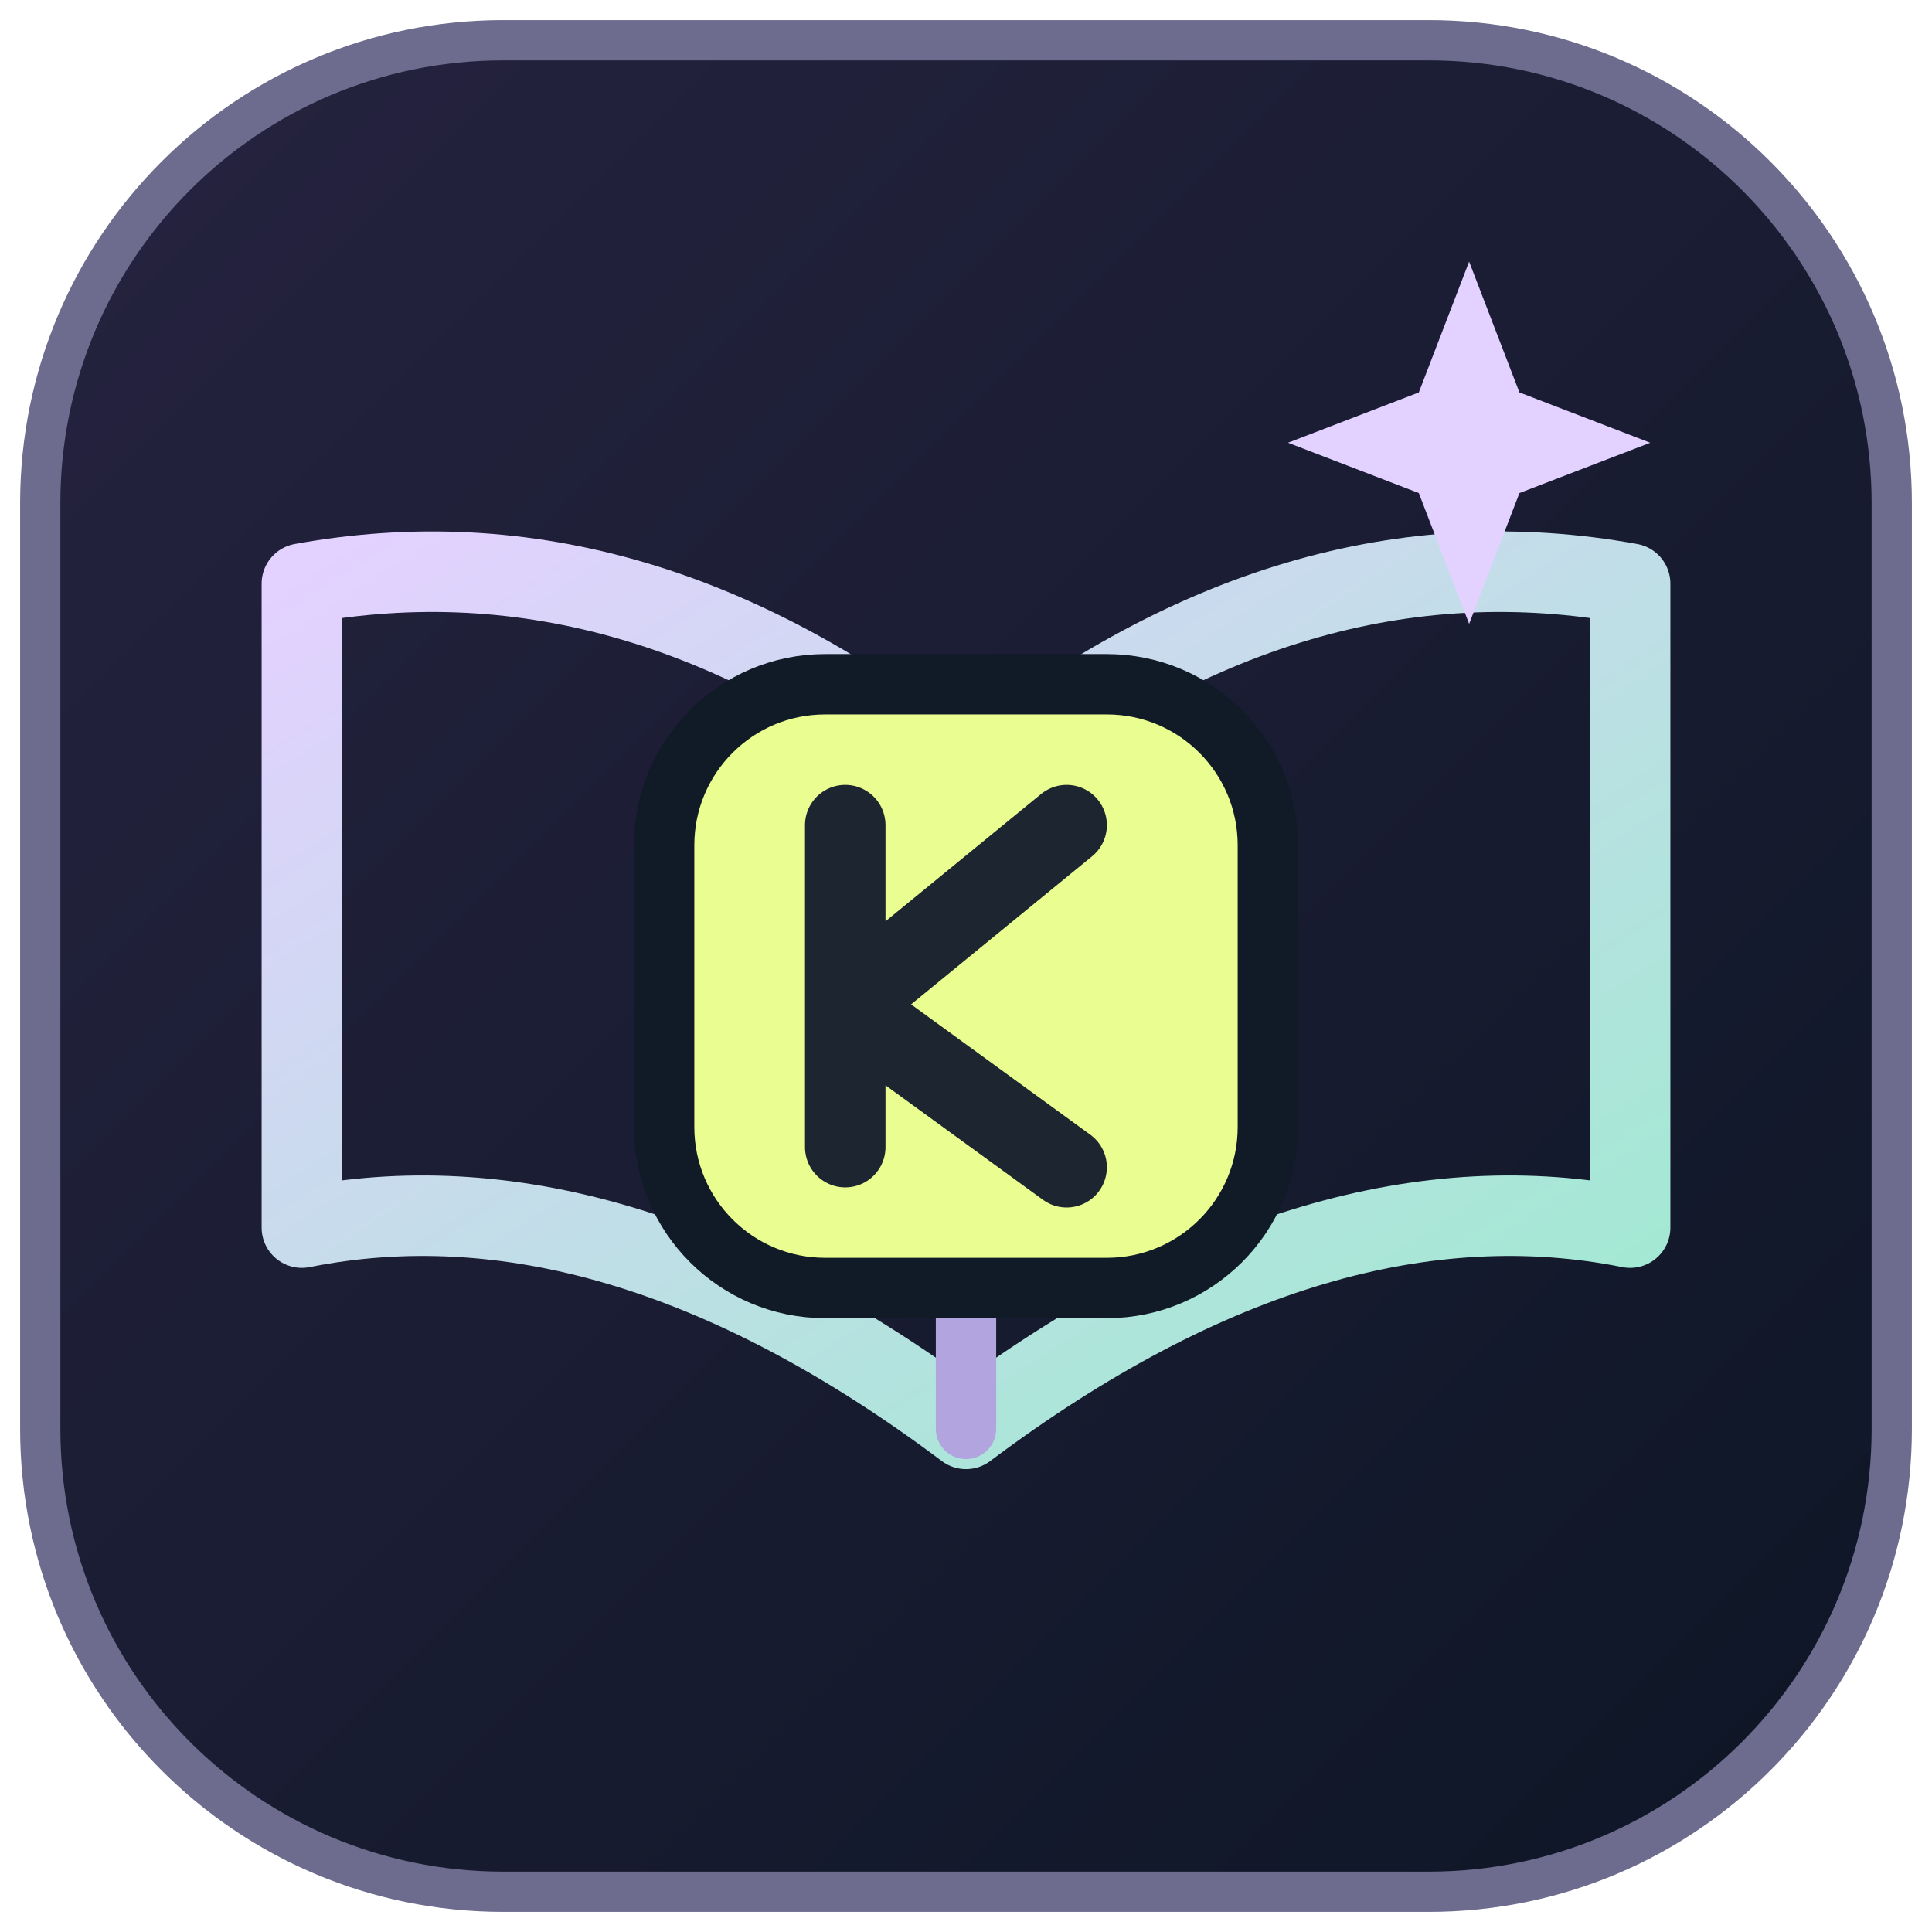
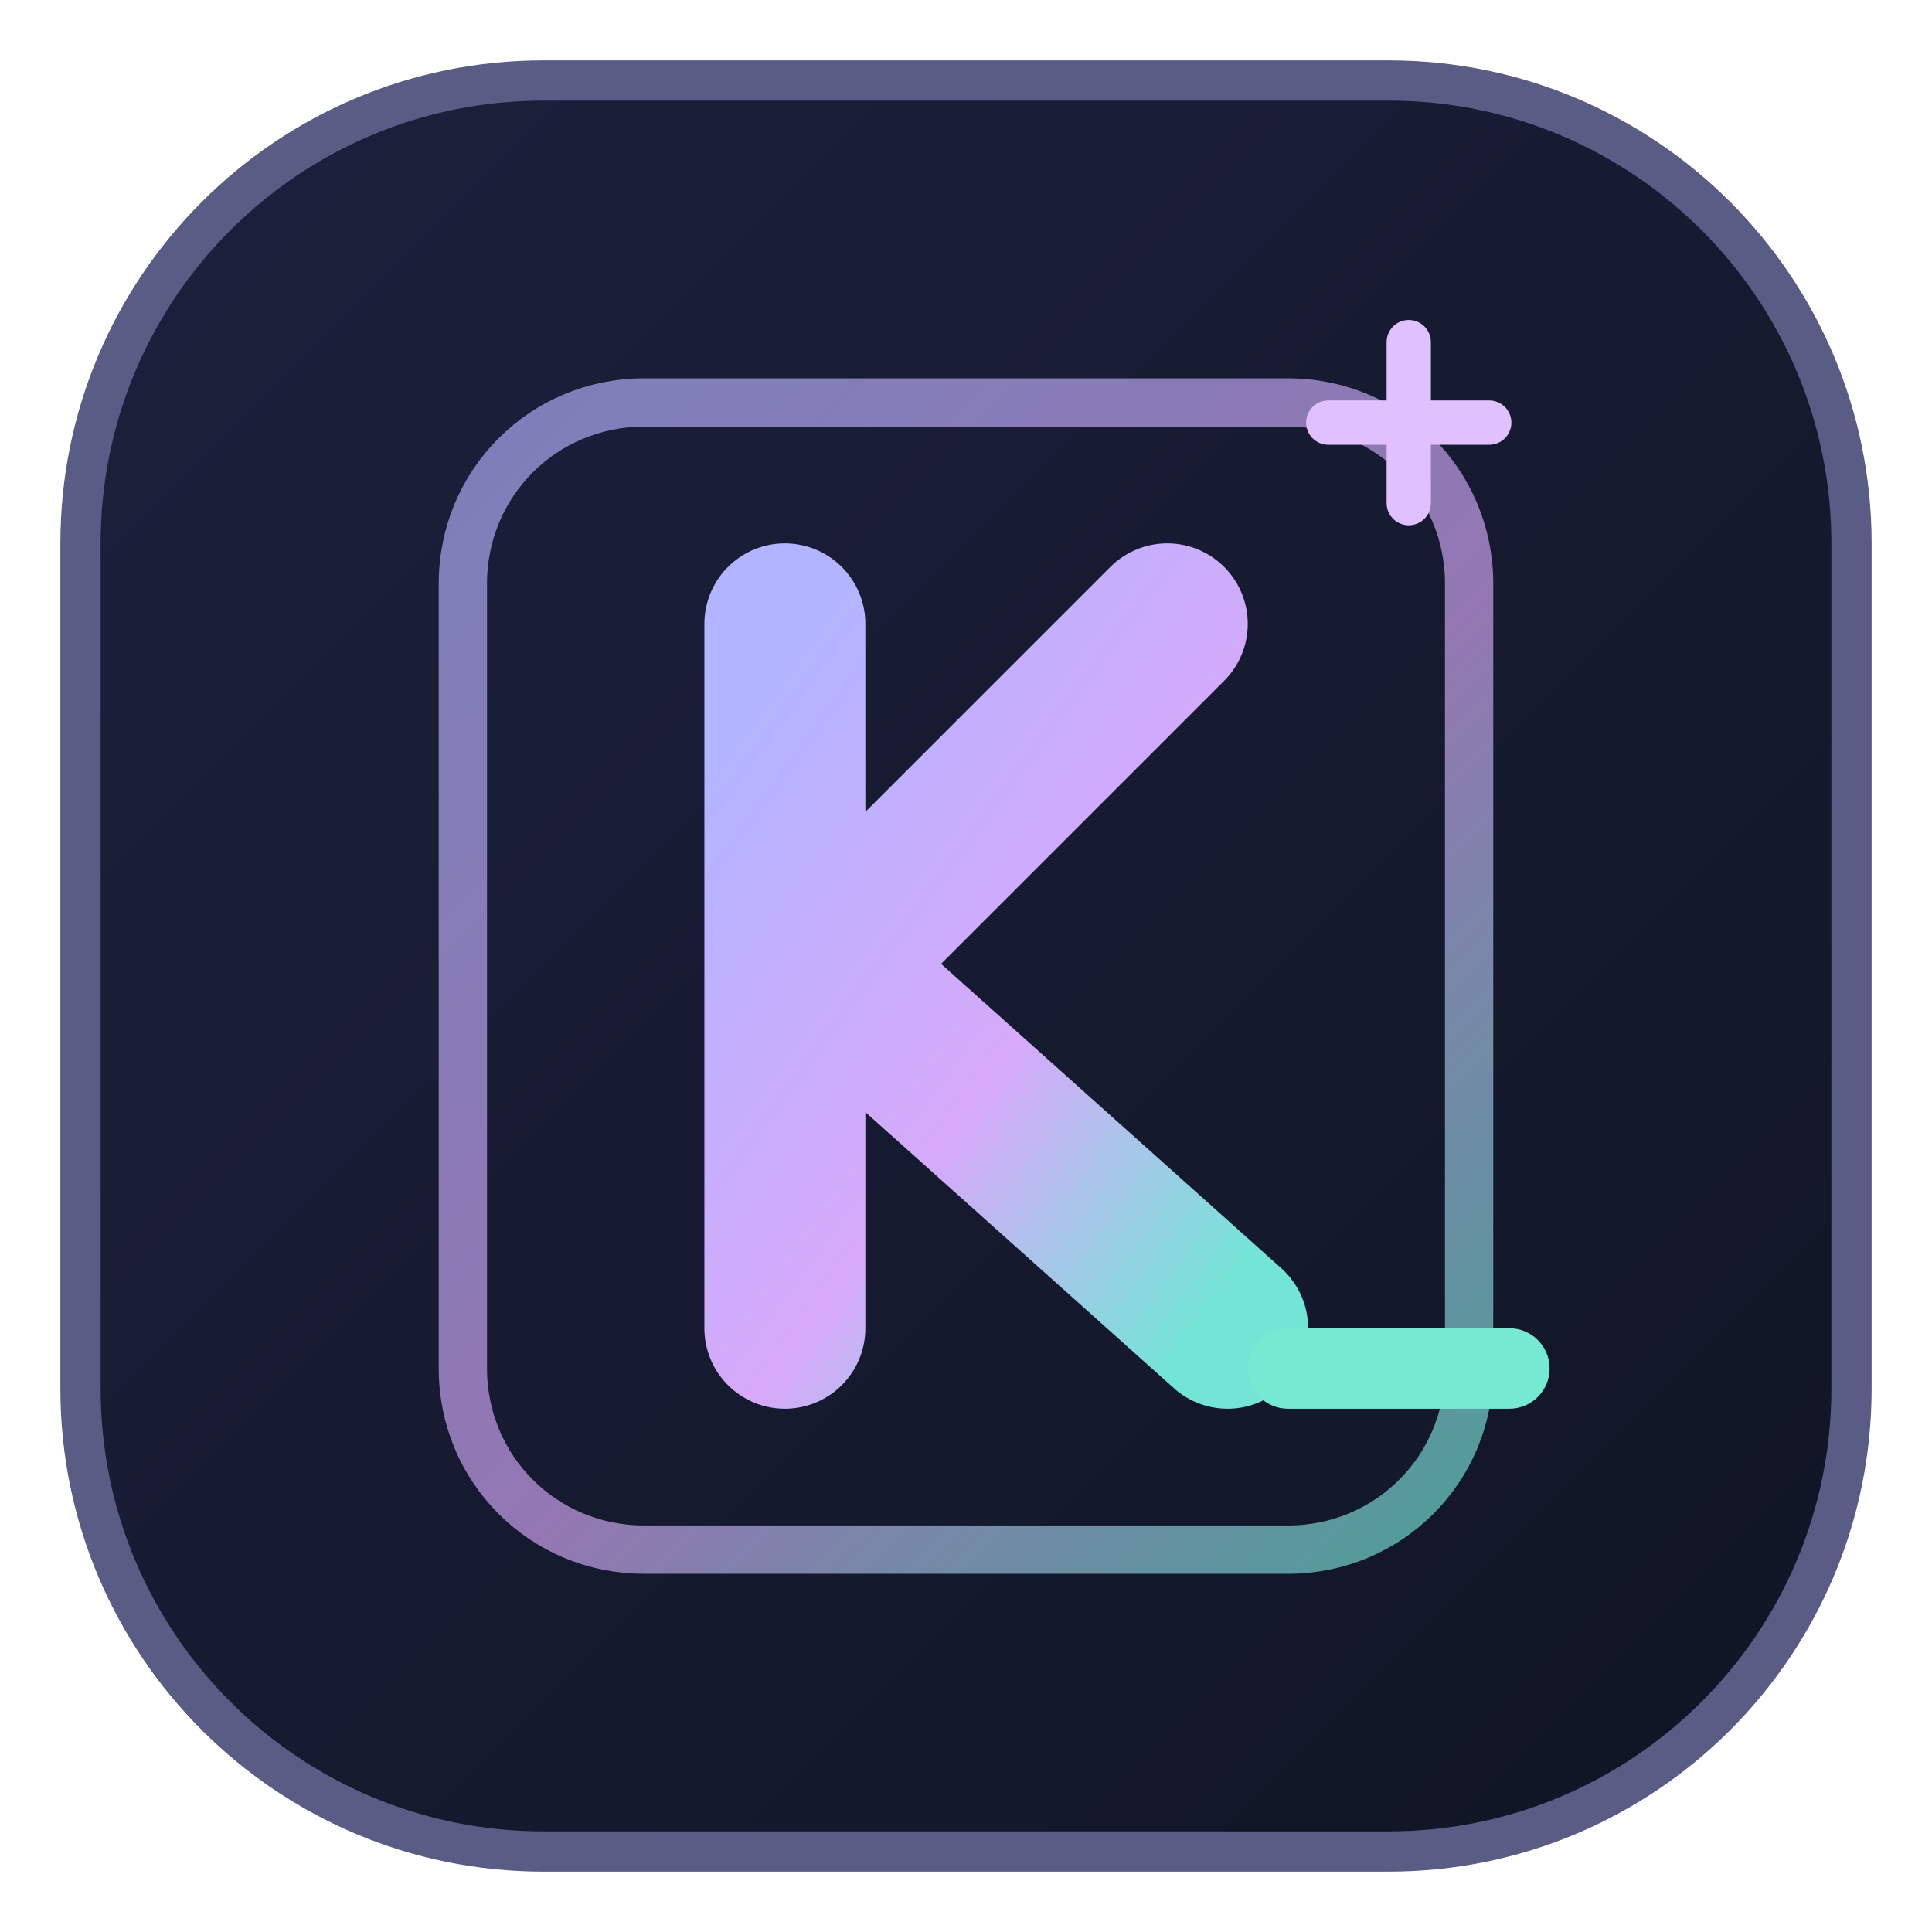
<svg xmlns="http://www.w3.org/2000/svg" viewBox="0 0 96 96" role="img" aria-labelledby="title desc">
  <defs>
-     <linearGradient id="bg" x1="0" x2="1" y1="0" y2="1">
-       <stop stop-color="#262340" />
-       <stop offset="1" stop-color="#0d1625" />
+     <linearGradient id="rim" x1=".08" y1="0" x2=".95" y2="1">
+       <stop stop-color="#b3b4ff" />
+       <stop offset=".56" stop-color="#d7a9fa" />
+       <stop offset="1" stop-color="#73e5d6" />
    </linearGradient>
-     <linearGradient id="page" x1="0" y1="0" x2="1" y2="1">
-       <stop stop-color="#e3d1ff" />
-       <stop offset="1" stop-color="#9debcf" />
+     <linearGradient id="face" x1="0" y1="0" x2="1" y2="1">
+       <stop stop-color="#1d203d" />
+       <stop offset="1" stop-color="#101524" />
    </linearGradient>
  </defs>
-   <rect x="2" y="2" width="92" height="92" rx="23" fill="url(#bg)" stroke="#6d6c8e" stroke-width="2" />
-   <path d="M15 61V29c11-2 22 1 33 10 11-9 22-12 33-10v32c-10-2-21 1-33 10-12-9-23-12-33-10Z" fill="none" stroke="url(#page)" stroke-width="4" stroke-linejoin="round" />
-   <path d="M48 39v32" stroke="#b2a5df" stroke-width="3" stroke-linecap="round" />
-   <rect x="33" y="34" width="30" height="30" rx="8" fill="#eafd91" stroke="#111b27" stroke-width="3" />
-   <path d="M42 41v16m0-7 11-9m-11 9 11 8" stroke="#1c2530" stroke-width="4" stroke-linecap="round" stroke-linejoin="round" />
-   <path d="m73 13 2.5 6.5L82 22l-6.5 2.5L73 31l-2.5-6.5L64 22l6.5-2.5Z" fill="#e3d1ff" />
+   <rect x="4" y="4" width="88" height="88" rx="23" fill="url(#face)" stroke="#595c85" stroke-width="2" />
+   <path d="M23 68V29c0-5 4-9 9-9h32c5 0 9 4 9 9v39c0 5-4 9-9 9H32c-5 0-9-4-9-9Z" fill="none" stroke="url(#rim)" stroke-width="2.4" opacity=".65" />
+   <path d="M39 31v35M39 50l19-19M42 49l19 17" fill="none" stroke="url(#rim)" stroke-width="8" stroke-linejoin="round" stroke-linecap="round" />
+   <path d="M70 17v8M66 21h8" fill="none" stroke="#e1c0ff" stroke-width="2.2" stroke-linecap="round" />
+   <rect x="62" y="66" width="15" height="4" rx="2" fill="#76e9d2" />
</svg>
